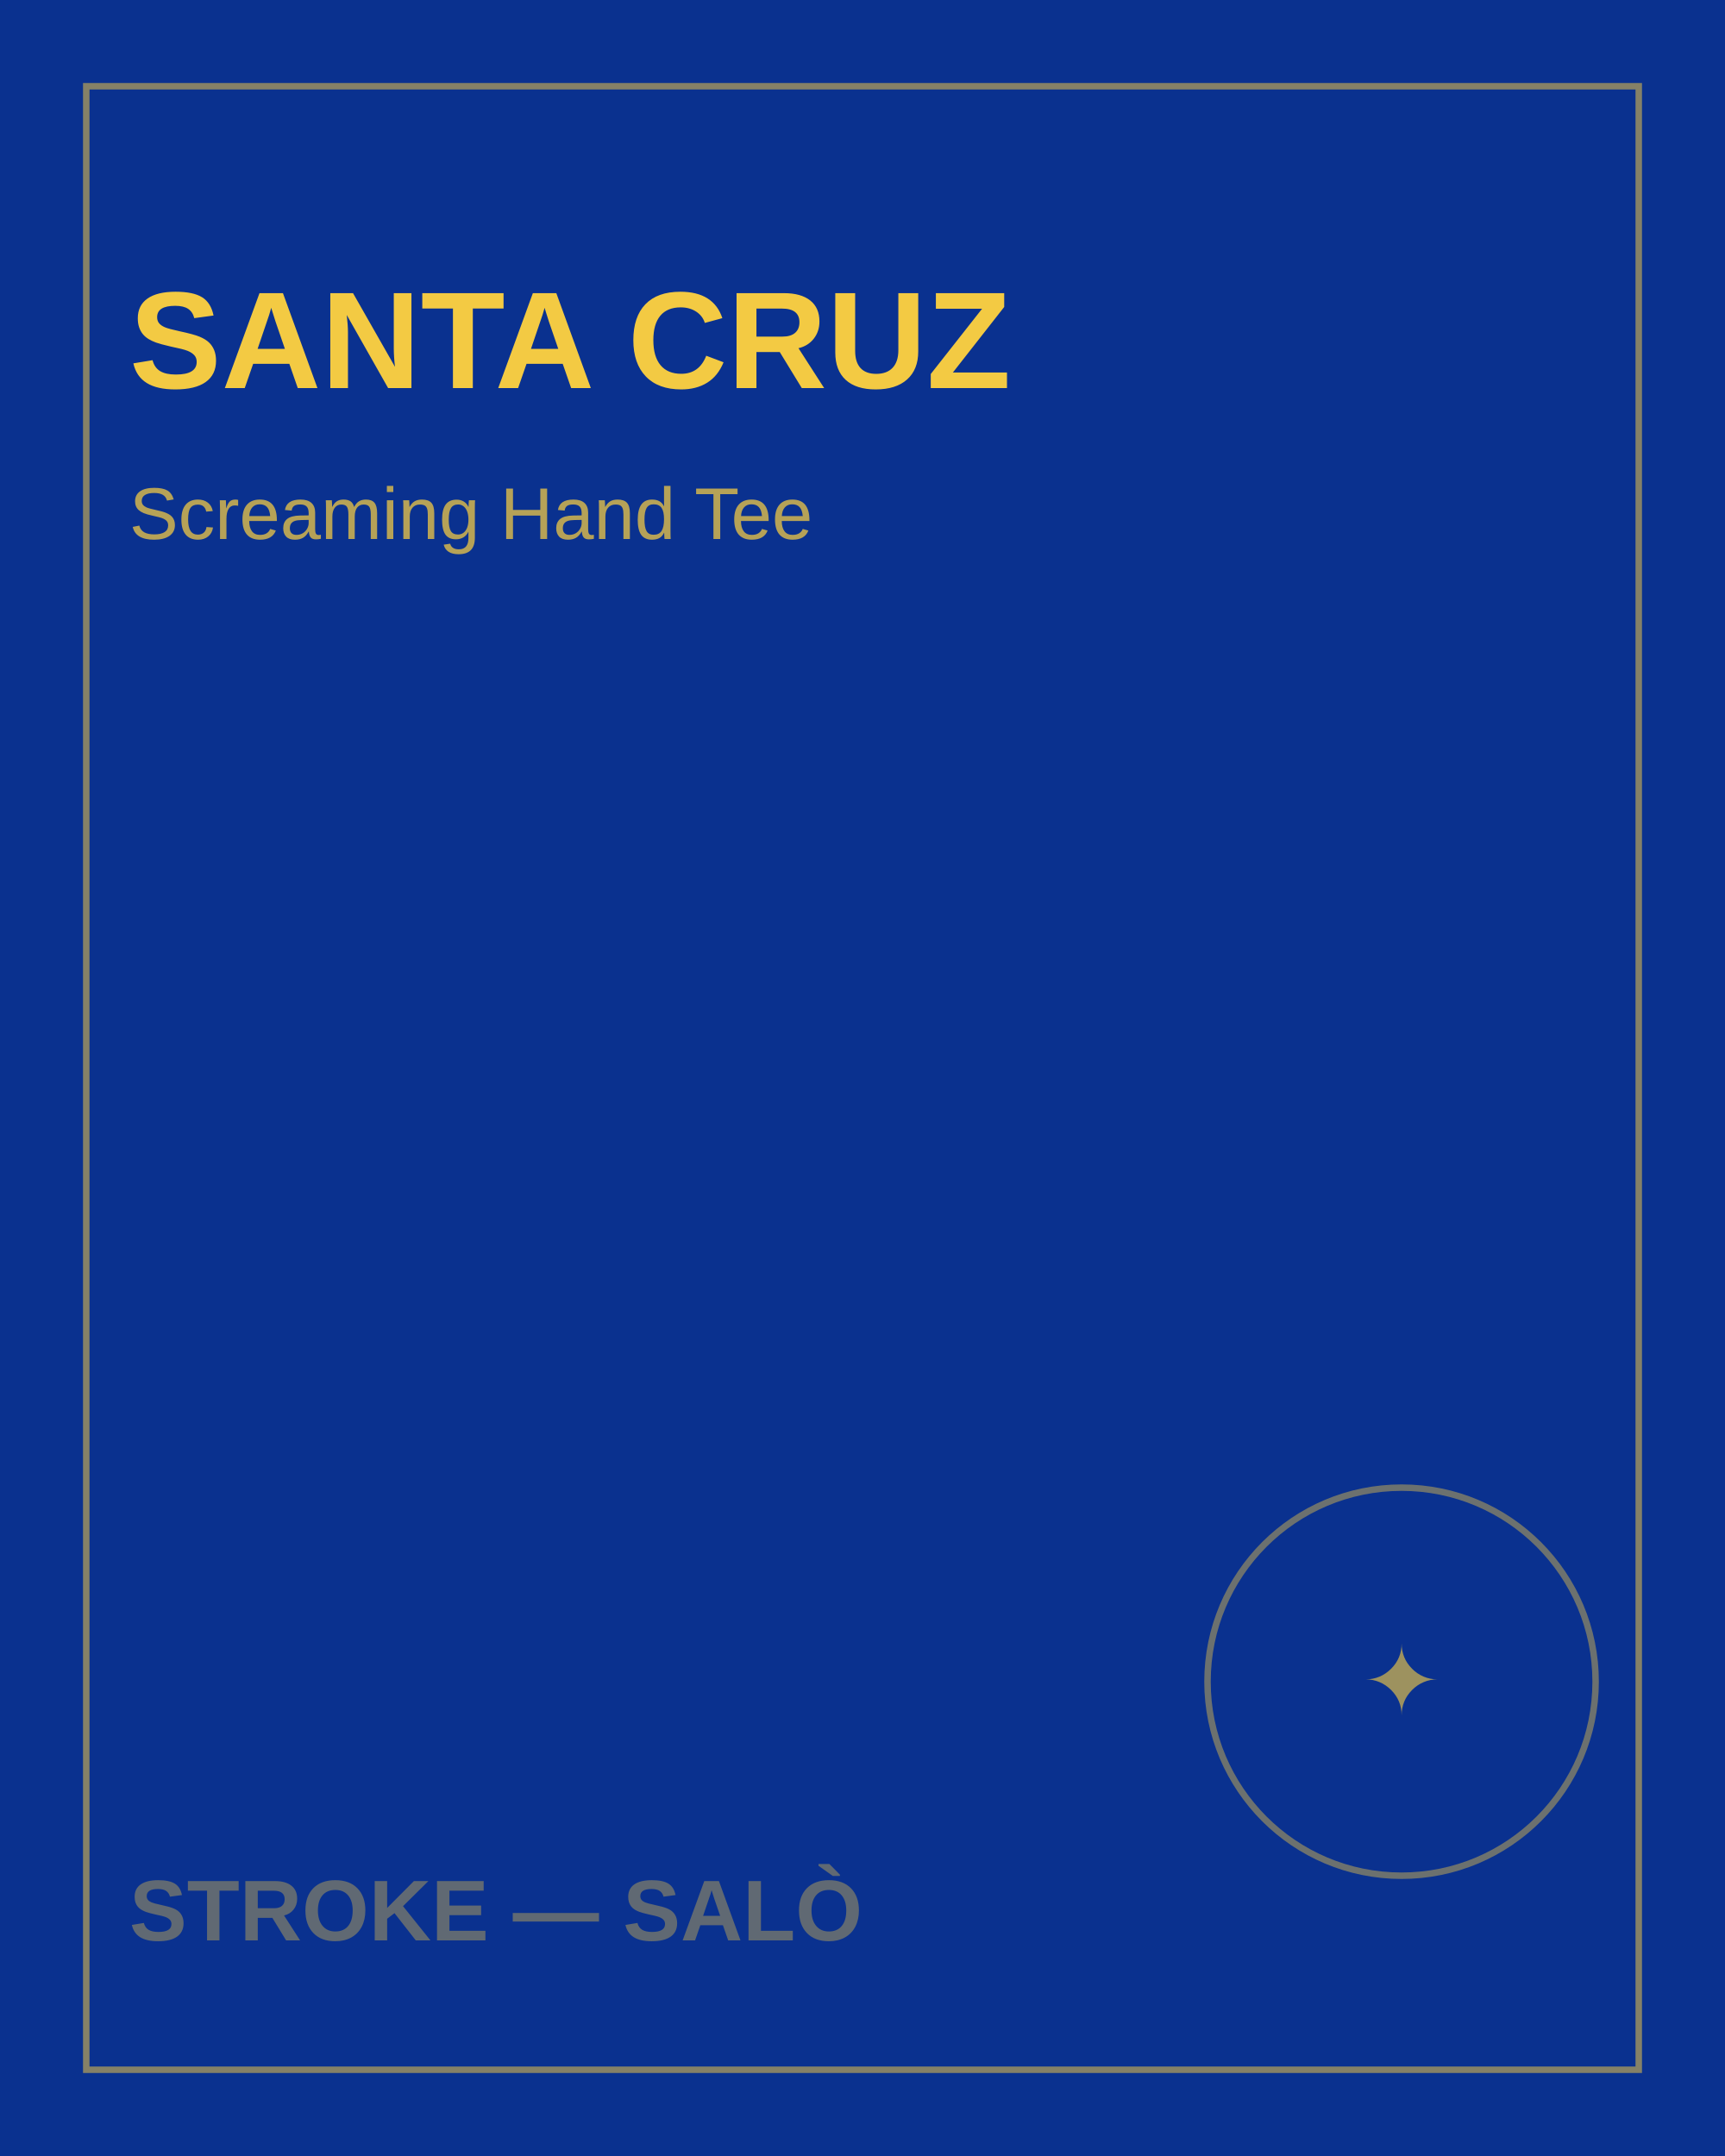
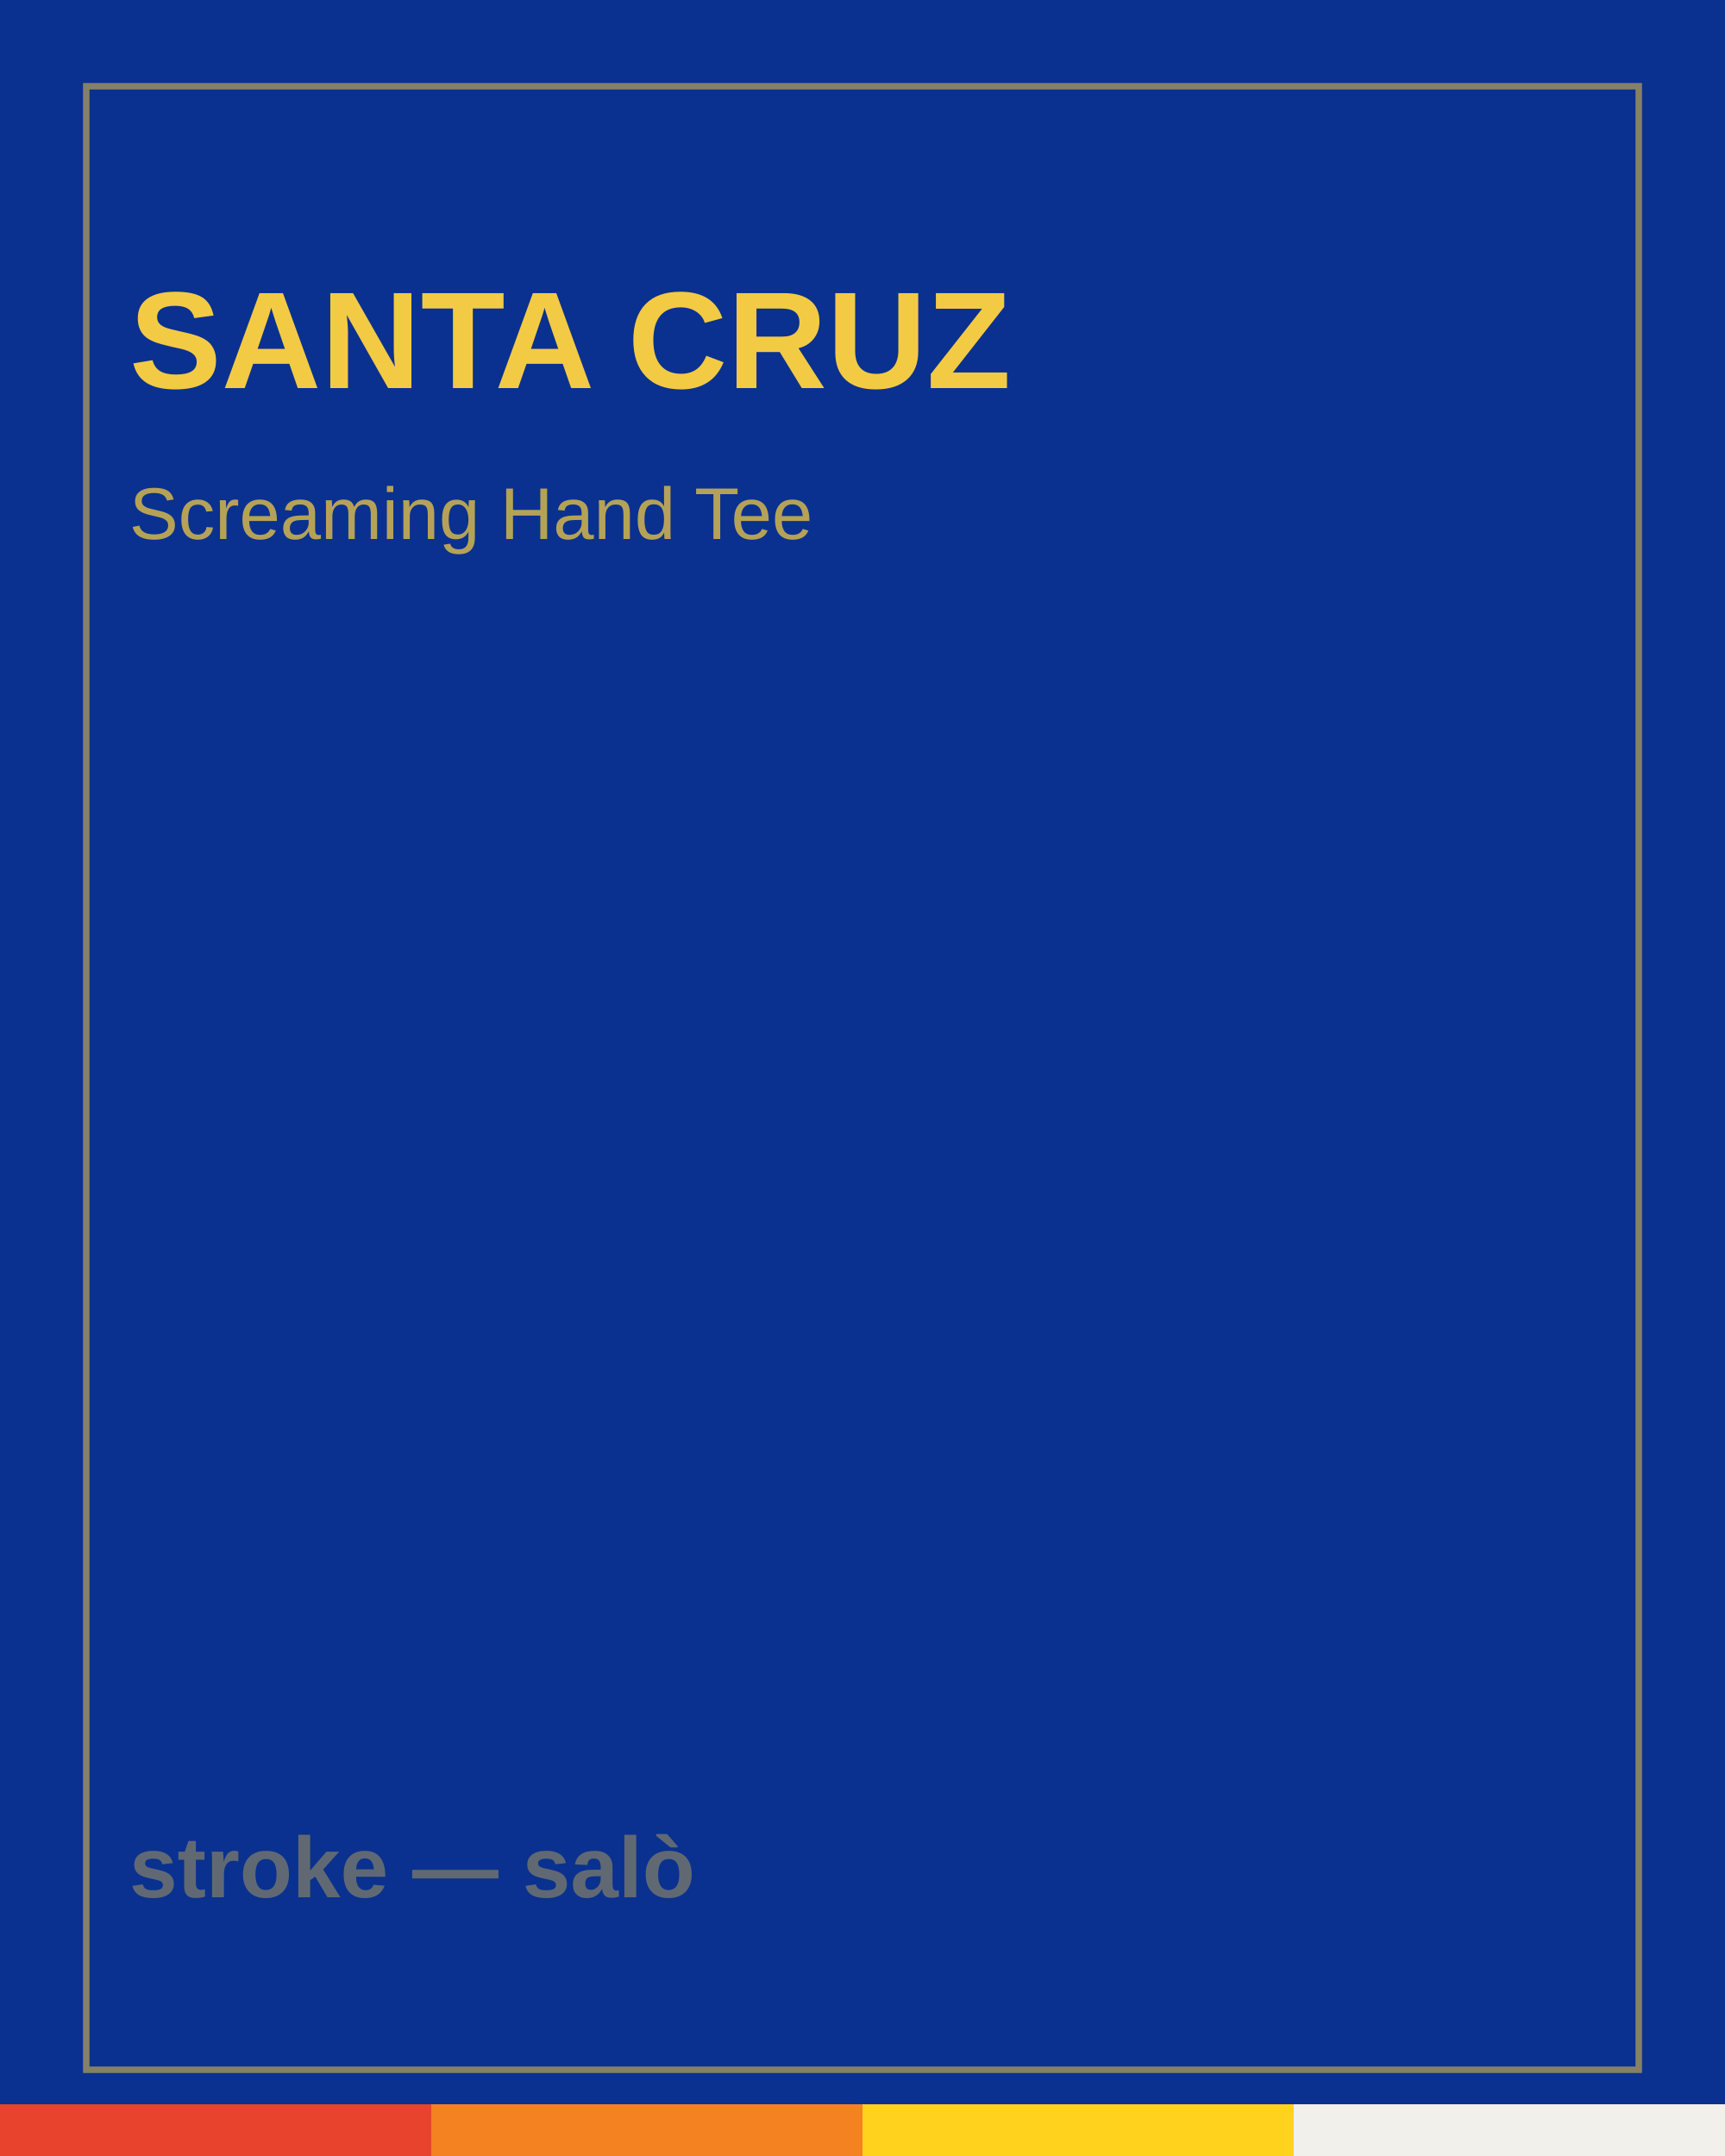
<svg xmlns="http://www.w3.org/2000/svg" width="800" height="1000" viewBox="0 0 800 1000">
  <rect width="800" height="1000" fill="#0a318f" />
  <rect x="40" y="40" width="720" height="920" fill="none" stroke="#ffd23f" stroke-width="3" opacity="0.5" />
  <text x="60" y="180" font-family="Arial Black, Arial, sans-serif" font-size="64" font-weight="900" fill="#ffd23f" opacity="0.95">SANTA CRUZ</text>
  <text x="60" y="250" font-family="Arial, sans-serif" font-size="34" fill="#ffd23f" opacity="0.7">Screaming Hand Tee</text>
-   <text x="60" y="900" font-family="Arial Black, Arial, sans-serif" font-size="40" font-weight="900" fill="#ffd23f" opacity="0.35">STROKE — SALÒ</text>
-   <circle cx="650" cy="780" r="90" fill="none" stroke="#ffd23f" stroke-width="3" opacity="0.4" />
-   <text x="650" y="795" text-anchor="middle" font-family="Arial Black, Arial, sans-serif" font-size="44" font-weight="900" fill="#ffd23f" opacity="0.6">✦</text>
+   <text x="60" y="880" font-family="Arial Black, Arial, sans-serif" font-size="40" font-weight="900" fill="#ffd23f" opacity="0.35">stroke — salò</text>
+   <rect x="0" y="976" width="200" height="24" fill="#e8432d" />
+   <rect x="200" y="976" width="200" height="24" fill="#f58220" />
+   <rect x="400" y="976" width="200" height="24" fill="#ffd21e" />
+   <rect x="600" y="976" width="200" height="24" fill="#f2f0ea" />
</svg>
